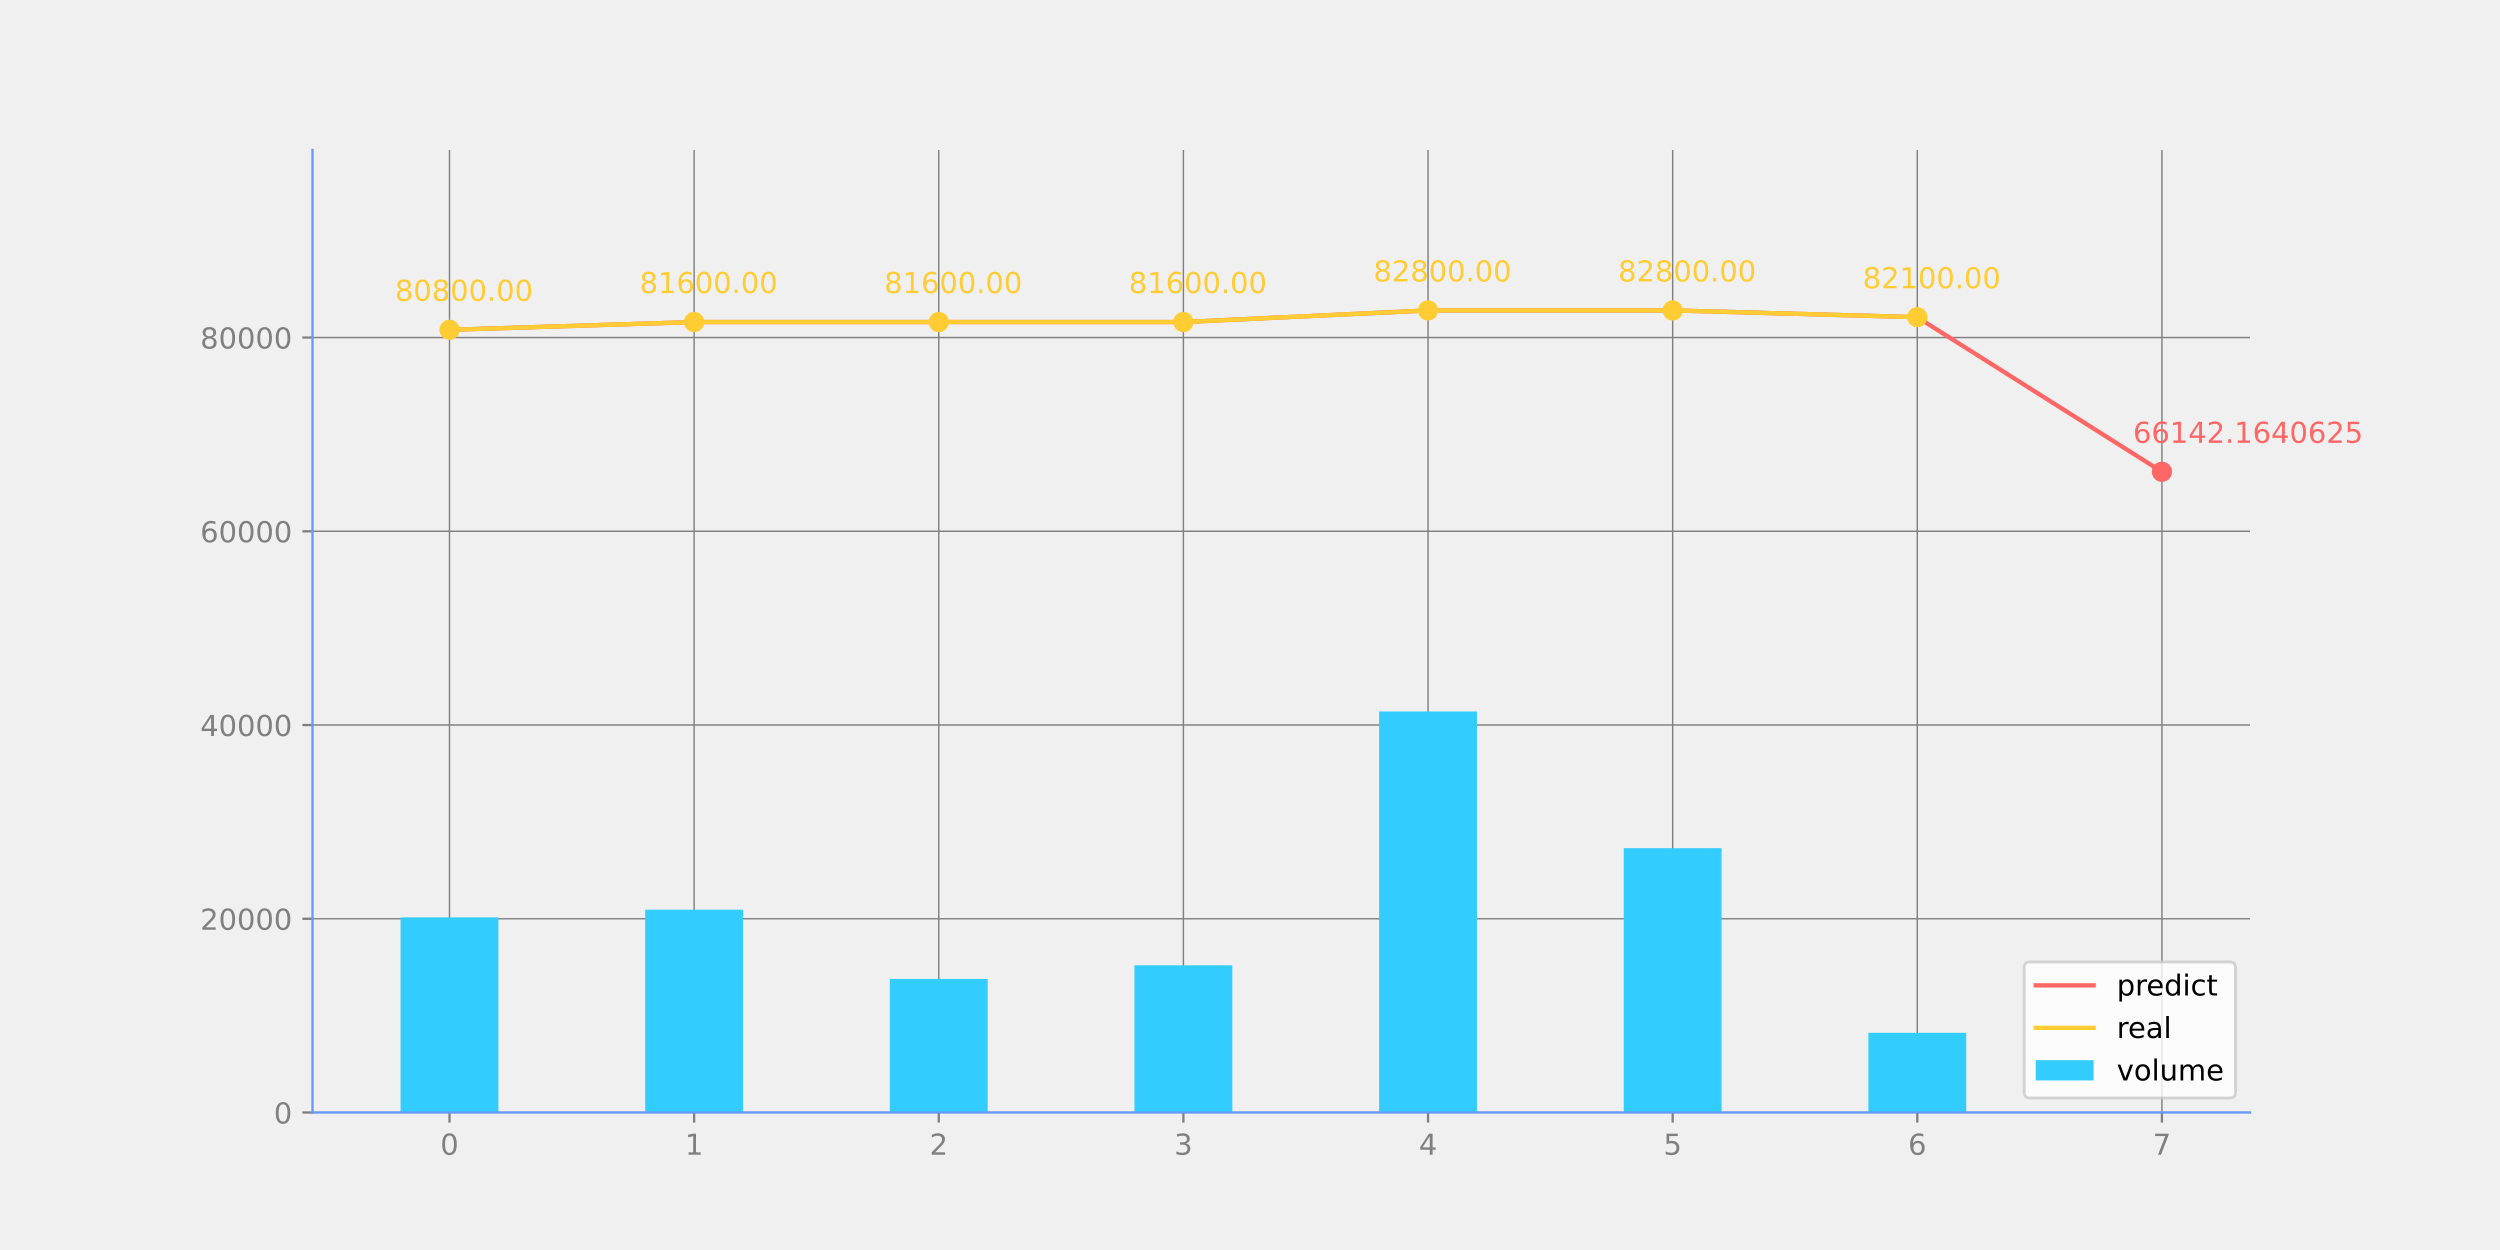
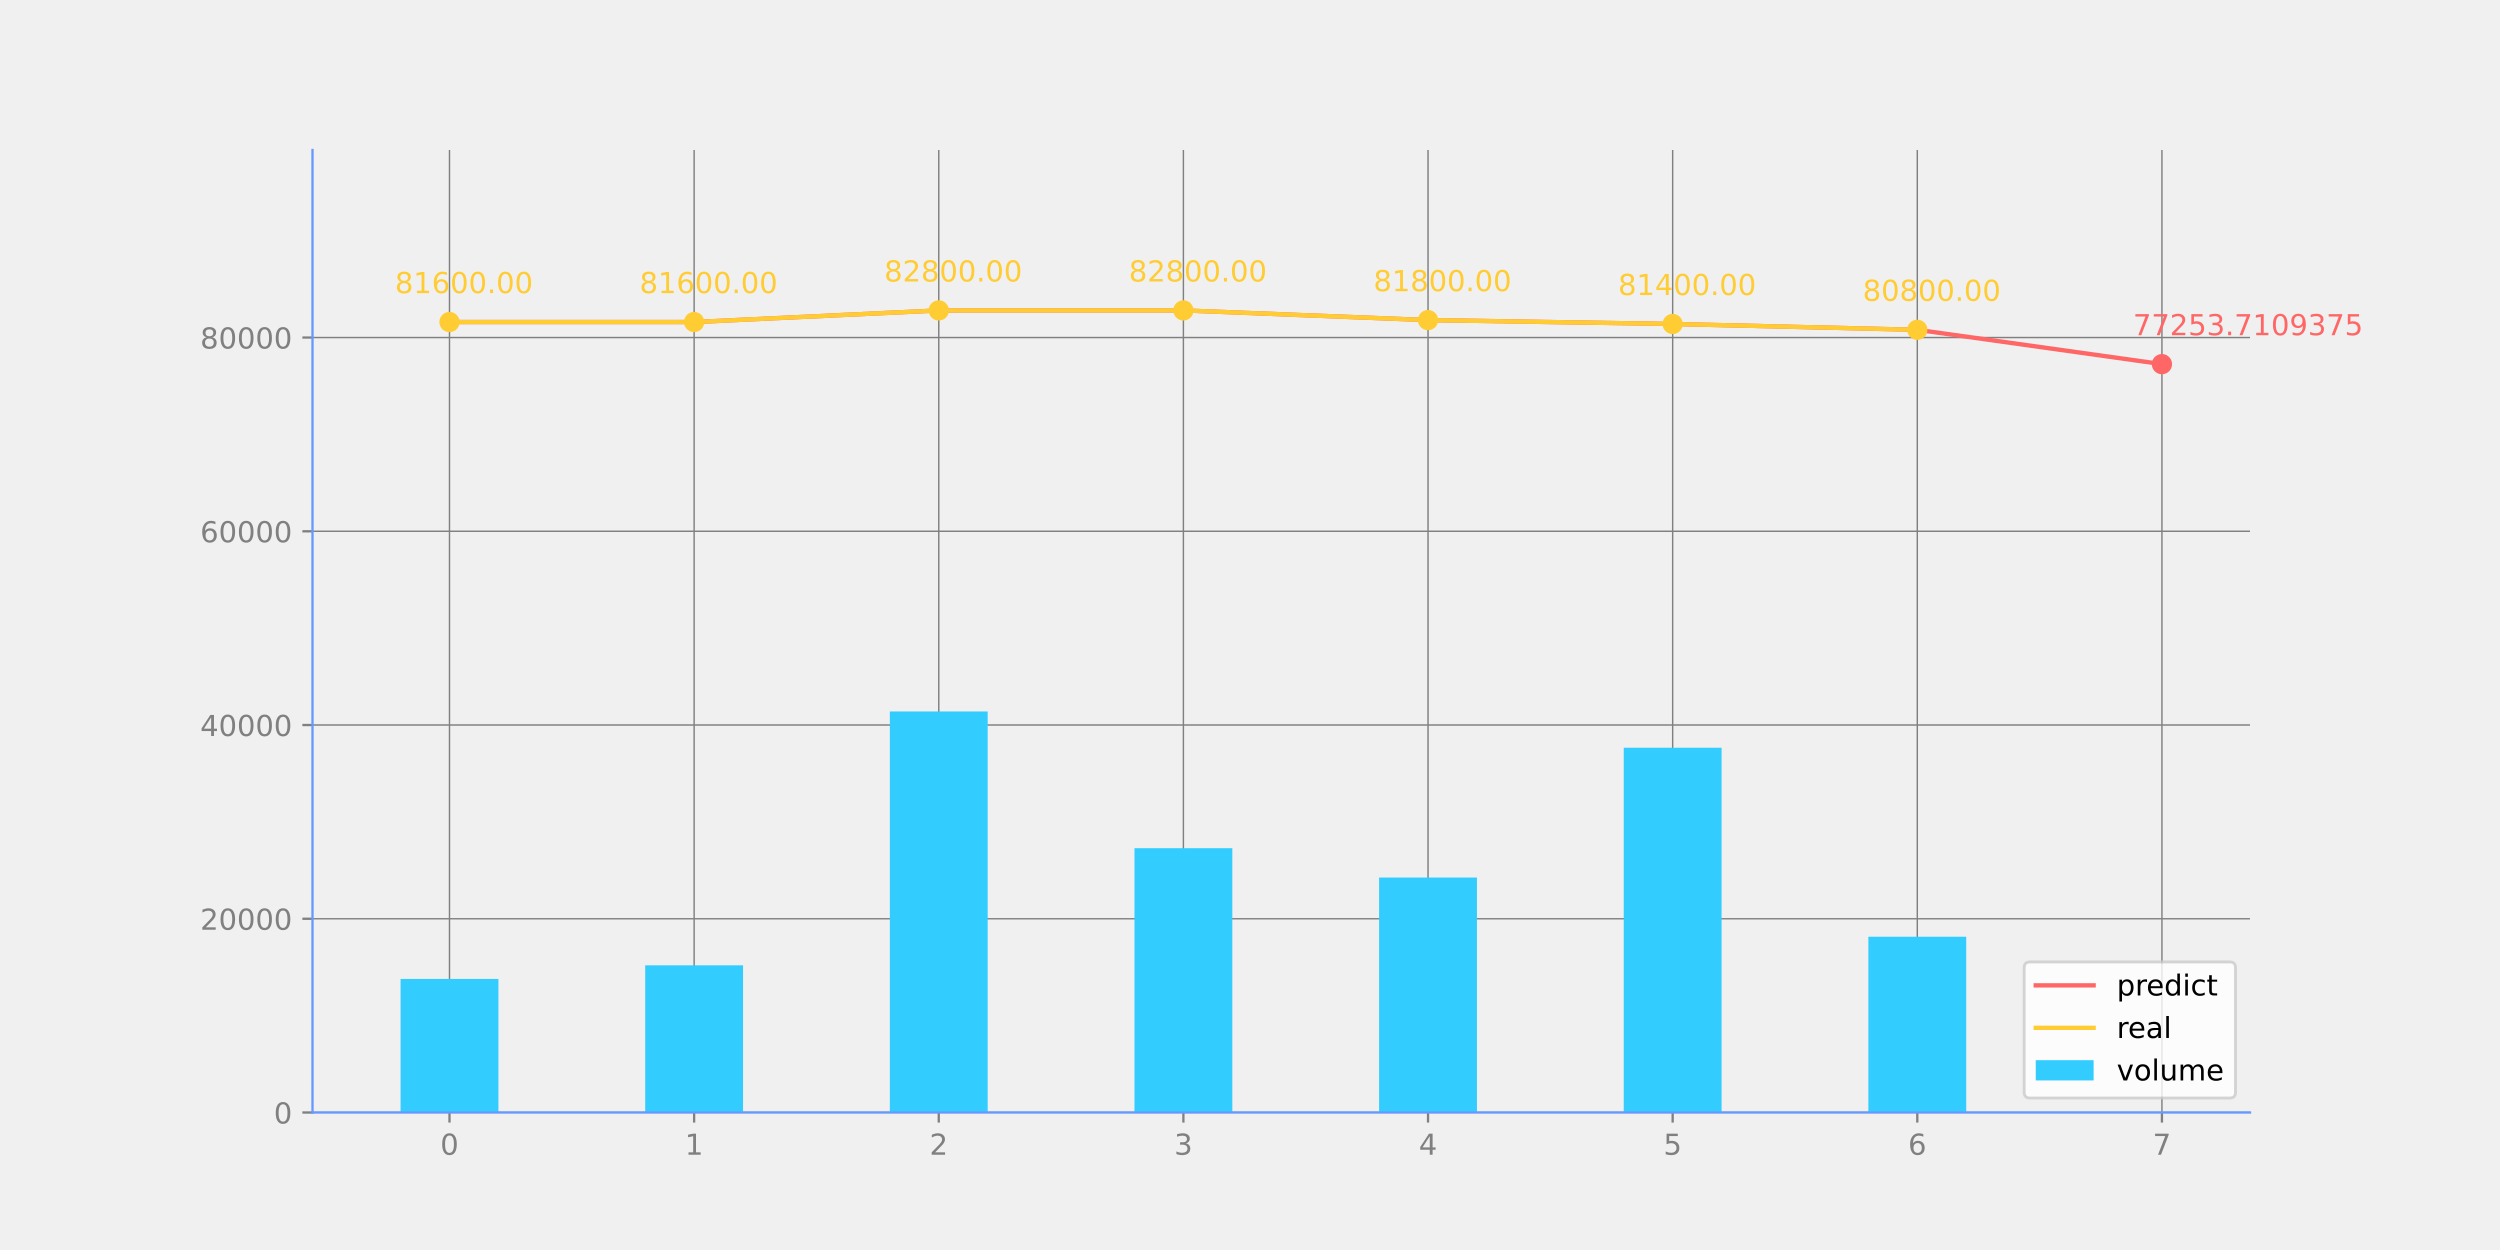
<svg xmlns="http://www.w3.org/2000/svg" xmlns:xlink="http://www.w3.org/1999/xlink" width="864pt" height="432pt" viewBox="0 0 864 432" version="1.1">
  <defs>
    <style type="text/css">*{stroke-linejoin: round; stroke-linecap: butt}</style>
  </defs>
  <g id="figure_1">
    <g id="patch_1">
      <path d="M 0 432  L 864 432  L 864 0  L 0 0  L 0 432  z " style="fill: none" />
    </g>
    <g id="axes_1">
      <g id="patch_2">
        <path d="M 108 384.48  L 777.6 384.48  L 777.6 51.84  L 108 51.84  L 108 384.48  z " style="fill: none" />
      </g>
      <g id="matplotlib.axis_1">
        <g id="xtick_1">
          <g id="line2d_1">
-             <path d="M 155.345 384.48  L 155.345 51.84  " clip-path="url(#p465e584d15)" style="fill: none; stroke: #808080; stroke-width: 0.5; stroke-linecap: square" />
+             <path d="M 155.345 384.48  L 155.345 51.84  " clip-path="url(#p1aaa2b58ff)" style="fill: none; stroke: #808080; stroke-width: 0.5; stroke-linecap: square" />
          </g>
          <g id="line2d_2">
            <defs>
-               <path id="m265121c2bc" d="M 0 0  L 0 3.5  " style="stroke: #808080; stroke-width: 0.8" />
+               <path id="mf6c111f156" d="M 0 0  L 0 3.5  " style="stroke: #808080; stroke-width: 0.8" />
            </defs>
            <g>
-               <use xlink:href="#m265121c2bc" x="155.345" y="384.48" style="fill: #808080; stroke: #808080; stroke-width: 0.8" />
+               <use xlink:href="#mf6c111f156" x="155.345" y="384.48" style="fill: #808080; stroke: #808080; stroke-width: 0.8" />
            </g>
          </g>
          <g id="text_1">
            <g style="fill: #808080" transform="translate(152.1642 399.0784) scale(0.1 -0.1)">
              <defs>
                <path id="DejaVuSans-30" d="M 2034 4250  Q 1547 4250 1301 3770  Q 1056 3291 1056 2328  Q 1056 1369 1301 889  Q 1547 409 2034 409  Q 2525 409 2770 889  Q 3016 1369 3016 2328  Q 3016 3291 2770 3770  Q 2525 4250 2034 4250  z M 2034 4750  Q 2819 4750 3233 4129  Q 3647 3509 3647 2328  Q 3647 1150 3233 529  Q 2819 -91 2034 -91  Q 1250 -91 836 529  Q 422 1150 422 2328  Q 422 3509 836 4129  Q 1250 4750 2034 4750  z " transform="scale(0.015625)" />
              </defs>
              <use xlink:href="#DejaVuSans-30" />
            </g>
          </g>
        </g>
        <g id="xtick_2">
          <g id="line2d_3">
-             <path d="M 239.891 384.48  L 239.891 51.84  " clip-path="url(#p465e584d15)" style="fill: none; stroke: #808080; stroke-width: 0.5; stroke-linecap: square" />
+             <path d="M 239.891 384.48  L 239.891 51.84  " clip-path="url(#p1aaa2b58ff)" style="fill: none; stroke: #808080; stroke-width: 0.5; stroke-linecap: square" />
          </g>
          <g id="line2d_4">
            <g>
-               <use xlink:href="#m265121c2bc" x="239.891" y="384.48" style="fill: #808080; stroke: #808080; stroke-width: 0.8" />
+               <use xlink:href="#mf6c111f156" x="239.891" y="384.48" style="fill: #808080; stroke: #808080; stroke-width: 0.8" />
            </g>
          </g>
          <g id="text_2">
            <g style="fill: #808080" transform="translate(236.7097 399.0784) scale(0.1 -0.1)">
              <defs>
                <path id="DejaVuSans-31" d="M 794 531  L 1825 531  L 1825 4091  L 703 3866  L 703 4441  L 1819 4666  L 2450 4666  L 2450 531  L 3481 531  L 3481 0  L 794 0  L 794 531  z " transform="scale(0.015625)" />
              </defs>
              <use xlink:href="#DejaVuSans-31" />
            </g>
          </g>
        </g>
        <g id="xtick_3">
          <g id="line2d_5">
-             <path d="M 324.436 384.48  L 324.436 51.84  " clip-path="url(#p465e584d15)" style="fill: none; stroke: #808080; stroke-width: 0.5; stroke-linecap: square" />
+             <path d="M 324.436 384.48  L 324.436 51.84  " clip-path="url(#p1aaa2b58ff)" style="fill: none; stroke: #808080; stroke-width: 0.5; stroke-linecap: square" />
          </g>
          <g id="line2d_6">
            <g>
-               <use xlink:href="#m265121c2bc" x="324.436" y="384.48" style="fill: #808080; stroke: #808080; stroke-width: 0.8" />
+               <use xlink:href="#mf6c111f156" x="324.436" y="384.48" style="fill: #808080; stroke: #808080; stroke-width: 0.8" />
            </g>
          </g>
          <g id="text_3">
            <g style="fill: #808080" transform="translate(321.2551 399.0784) scale(0.1 -0.1)">
              <defs>
                <path id="DejaVuSans-32" d="M 1228 531  L 3431 531  L 3431 0  L 469 0  L 469 531  Q 828 903 1448 1529  Q 2069 2156 2228 2338  Q 2531 2678 2651 2914  Q 2772 3150 2772 3378  Q 2772 3750 2511 3984  Q 2250 4219 1831 4219  Q 1534 4219 1204 4116  Q 875 4013 500 3803  L 500 4441  Q 881 4594 1212 4672  Q 1544 4750 1819 4750  Q 2544 4750 2975 4387  Q 3406 4025 3406 3419  Q 3406 3131 3298 2873  Q 3191 2616 2906 2266  Q 2828 2175 2409 1742  Q 1991 1309 1228 531  z " transform="scale(0.015625)" />
              </defs>
              <use xlink:href="#DejaVuSans-32" />
            </g>
          </g>
        </g>
        <g id="xtick_4">
          <g id="line2d_7">
-             <path d="M 408.982 384.48  L 408.982 51.84  " clip-path="url(#p465e584d15)" style="fill: none; stroke: #808080; stroke-width: 0.5; stroke-linecap: square" />
+             <path d="M 408.982 384.48  L 408.982 51.84  " clip-path="url(#p1aaa2b58ff)" style="fill: none; stroke: #808080; stroke-width: 0.5; stroke-linecap: square" />
          </g>
          <g id="line2d_8">
            <g>
-               <use xlink:href="#m265121c2bc" x="408.982" y="384.48" style="fill: #808080; stroke: #808080; stroke-width: 0.8" />
+               <use xlink:href="#mf6c111f156" x="408.982" y="384.48" style="fill: #808080; stroke: #808080; stroke-width: 0.8" />
            </g>
          </g>
          <g id="text_4">
            <g style="fill: #808080" transform="translate(405.8006 399.0784) scale(0.1 -0.1)">
              <defs>
                <path id="DejaVuSans-33" d="M 2597 2516  Q 3050 2419 3304 2112  Q 3559 1806 3559 1356  Q 3559 666 3084 287  Q 2609 -91 1734 -91  Q 1441 -91 1130 -33  Q 819 25 488 141  L 488 750  Q 750 597 1062 519  Q 1375 441 1716 441  Q 2309 441 2620 675  Q 2931 909 2931 1356  Q 2931 1769 2642 2001  Q 2353 2234 1838 2234  L 1294 2234  L 1294 2753  L 1863 2753  Q 2328 2753 2575 2939  Q 2822 3125 2822 3475  Q 2822 3834 2567 4026  Q 2313 4219 1838 4219  Q 1578 4219 1281 4162  Q 984 4106 628 3988  L 628 4550  Q 988 4650 1302 4700  Q 1616 4750 1894 4750  Q 2613 4750 3031 4423  Q 3450 4097 3450 3541  Q 3450 3153 3228 2886  Q 3006 2619 2597 2516  z " transform="scale(0.015625)" />
              </defs>
              <use xlink:href="#DejaVuSans-33" />
            </g>
          </g>
        </g>
        <g id="xtick_5">
          <g id="line2d_9">
-             <path d="M 493.527 384.48  L 493.527 51.84  " clip-path="url(#p465e584d15)" style="fill: none; stroke: #808080; stroke-width: 0.5; stroke-linecap: square" />
+             <path d="M 493.527 384.48  L 493.527 51.84  " clip-path="url(#p1aaa2b58ff)" style="fill: none; stroke: #808080; stroke-width: 0.5; stroke-linecap: square" />
          </g>
          <g id="line2d_10">
            <g>
-               <use xlink:href="#m265121c2bc" x="493.527" y="384.48" style="fill: #808080; stroke: #808080; stroke-width: 0.8" />
+               <use xlink:href="#mf6c111f156" x="493.527" y="384.48" style="fill: #808080; stroke: #808080; stroke-width: 0.8" />
            </g>
          </g>
          <g id="text_5">
            <g style="fill: #808080" transform="translate(490.346 399.0784) scale(0.1 -0.1)">
              <defs>
                <path id="DejaVuSans-34" d="M 2419 4116  L 825 1625  L 2419 1625  L 2419 4116  z M 2253 4666  L 3047 4666  L 3047 1625  L 3713 1625  L 3713 1100  L 3047 1100  L 3047 0  L 2419 0  L 2419 1100  L 313 1100  L 313 1709  L 2253 4666  z " transform="scale(0.015625)" />
              </defs>
              <use xlink:href="#DejaVuSans-34" />
            </g>
          </g>
        </g>
        <g id="xtick_6">
          <g id="line2d_11">
-             <path d="M 578.073 384.48  L 578.073 51.84  " clip-path="url(#p465e584d15)" style="fill: none; stroke: #808080; stroke-width: 0.5; stroke-linecap: square" />
+             <path d="M 578.073 384.48  L 578.073 51.84  " clip-path="url(#p1aaa2b58ff)" style="fill: none; stroke: #808080; stroke-width: 0.5; stroke-linecap: square" />
          </g>
          <g id="line2d_12">
            <g>
-               <use xlink:href="#m265121c2bc" x="578.073" y="384.48" style="fill: #808080; stroke: #808080; stroke-width: 0.8" />
+               <use xlink:href="#mf6c111f156" x="578.073" y="384.48" style="fill: #808080; stroke: #808080; stroke-width: 0.8" />
            </g>
          </g>
          <g id="text_6">
            <g style="fill: #808080" transform="translate(574.8915 399.0784) scale(0.1 -0.1)">
              <defs>
                <path id="DejaVuSans-35" d="M 691 4666  L 3169 4666  L 3169 4134  L 1269 4134  L 1269 2991  Q 1406 3038 1543 3061  Q 1681 3084 1819 3084  Q 2600 3084 3056 2656  Q 3513 2228 3513 1497  Q 3513 744 3044 326  Q 2575 -91 1722 -91  Q 1428 -91 1123 -41  Q 819 9 494 109  L 494 744  Q 775 591 1075 516  Q 1375 441 1709 441  Q 2250 441 2565 725  Q 2881 1009 2881 1497  Q 2881 1984 2565 2268  Q 2250 2553 1709 2553  Q 1456 2553 1204 2497  Q 953 2441 691 2322  L 691 4666  z " transform="scale(0.015625)" />
              </defs>
              <use xlink:href="#DejaVuSans-35" />
            </g>
          </g>
        </g>
        <g id="xtick_7">
          <g id="line2d_13">
-             <path d="M 662.618 384.48  L 662.618 51.84  " clip-path="url(#p465e584d15)" style="fill: none; stroke: #808080; stroke-width: 0.5; stroke-linecap: square" />
+             <path d="M 662.618 384.48  L 662.618 51.84  " clip-path="url(#p1aaa2b58ff)" style="fill: none; stroke: #808080; stroke-width: 0.5; stroke-linecap: square" />
          </g>
          <g id="line2d_14">
            <g>
-               <use xlink:href="#m265121c2bc" x="662.618" y="384.48" style="fill: #808080; stroke: #808080; stroke-width: 0.8" />
+               <use xlink:href="#mf6c111f156" x="662.618" y="384.48" style="fill: #808080; stroke: #808080; stroke-width: 0.8" />
            </g>
          </g>
          <g id="text_7">
            <g style="fill: #808080" transform="translate(659.4369 399.0784) scale(0.1 -0.1)">
              <defs>
                <path id="DejaVuSans-36" d="M 2113 2584  Q 1688 2584 1439 2293  Q 1191 2003 1191 1497  Q 1191 994 1439 701  Q 1688 409 2113 409  Q 2538 409 2786 701  Q 3034 994 3034 1497  Q 3034 2003 2786 2293  Q 2538 2584 2113 2584  z M 3366 4563  L 3366 3988  Q 3128 4100 2886 4159  Q 2644 4219 2406 4219  Q 1781 4219 1451 3797  Q 1122 3375 1075 2522  Q 1259 2794 1537 2939  Q 1816 3084 2150 3084  Q 2853 3084 3261 2657  Q 3669 2231 3669 1497  Q 3669 778 3244 343  Q 2819 -91 2113 -91  Q 1303 -91 875 529  Q 447 1150 447 2328  Q 447 3434 972 4092  Q 1497 4750 2381 4750  Q 2619 4750 2861 4703  Q 3103 4656 3366 4563  z " transform="scale(0.015625)" />
              </defs>
              <use xlink:href="#DejaVuSans-36" />
            </g>
          </g>
        </g>
        <g id="xtick_8">
          <g id="line2d_15">
-             <path d="M 747.164 384.48  L 747.164 51.84  " clip-path="url(#p465e584d15)" style="fill: none; stroke: #808080; stroke-width: 0.5; stroke-linecap: square" />
+             <path d="M 747.164 384.48  L 747.164 51.84  " clip-path="url(#p1aaa2b58ff)" style="fill: none; stroke: #808080; stroke-width: 0.5; stroke-linecap: square" />
          </g>
          <g id="line2d_16">
            <g>
-               <use xlink:href="#m265121c2bc" x="747.164" y="384.48" style="fill: #808080; stroke: #808080; stroke-width: 0.8" />
+               <use xlink:href="#mf6c111f156" x="747.164" y="384.48" style="fill: #808080; stroke: #808080; stroke-width: 0.8" />
            </g>
          </g>
          <g id="text_8">
            <g style="fill: #808080" transform="translate(743.9824 399.0784) scale(0.1 -0.1)">
              <defs>
                <path id="DejaVuSans-37" d="M 525 4666  L 3525 4666  L 3525 4397  L 1831 0  L 1172 0  L 2766 4134  L 525 4134  L 525 4666  z " transform="scale(0.015625)" />
              </defs>
              <use xlink:href="#DejaVuSans-37" />
            </g>
          </g>
        </g>
      </g>
      <g id="matplotlib.axis_2">
        <g id="ytick_1">
          <g id="line2d_17">
-             <path d="M 108 384.48  L 777.6 384.48  " clip-path="url(#p465e584d15)" style="fill: none; stroke: #808080; stroke-width: 0.5; stroke-linecap: square" />
+             <path d="M 108 384.48  L 777.6 384.48  " clip-path="url(#p1aaa2b58ff)" style="fill: none; stroke: #808080; stroke-width: 0.5; stroke-linecap: square" />
          </g>
          <g id="line2d_18">
            <defs>
-               <path id="m1d7c120818" d="M 0 0  L -3.5 0  " style="stroke: #808080; stroke-width: 0.8" />
+               <path id="m5dc3be59cd" d="M 0 0  L -3.5 0  " style="stroke: #808080; stroke-width: 0.8" />
            </defs>
            <g>
-               <use xlink:href="#m1d7c120818" x="108" y="384.48" style="fill: #808080; stroke: #808080; stroke-width: 0.8" />
+               <use xlink:href="#m5dc3be59cd" x="108" y="384.48" style="fill: #808080; stroke: #808080; stroke-width: 0.8" />
            </g>
          </g>
          <g id="text_9">
            <g style="fill: #808080" transform="translate(94.6375 388.2792) scale(0.1 -0.1)">
              <use xlink:href="#DejaVuSans-30" />
            </g>
          </g>
        </g>
        <g id="ytick_2">
          <g id="line2d_19">
-             <path d="M 108 317.523  L 777.6 317.523  " clip-path="url(#p465e584d15)" style="fill: none; stroke: #808080; stroke-width: 0.5; stroke-linecap: square" />
+             <path d="M 108 317.523  L 777.6 317.523  " clip-path="url(#p1aaa2b58ff)" style="fill: none; stroke: #808080; stroke-width: 0.5; stroke-linecap: square" />
          </g>
          <g id="line2d_20">
            <g>
-               <use xlink:href="#m1d7c120818" x="108" y="317.523" style="fill: #808080; stroke: #808080; stroke-width: 0.8" />
+               <use xlink:href="#m5dc3be59cd" x="108" y="317.523" style="fill: #808080; stroke: #808080; stroke-width: 0.8" />
            </g>
          </g>
          <g id="text_10">
            <g style="fill: #808080" transform="translate(69.1875 321.3227) scale(0.1 -0.1)">
              <use xlink:href="#DejaVuSans-32" />
              <use xlink:href="#DejaVuSans-30" x="63.623" />
              <use xlink:href="#DejaVuSans-30" x="127.246" />
              <use xlink:href="#DejaVuSans-30" x="190.869" />
              <use xlink:href="#DejaVuSans-30" x="254.492" />
            </g>
          </g>
        </g>
        <g id="ytick_3">
          <g id="line2d_21">
-             <path d="M 108 250.567  L 777.6 250.567  " clip-path="url(#p465e584d15)" style="fill: none; stroke: #808080; stroke-width: 0.5; stroke-linecap: square" />
+             <path d="M 108 250.567  L 777.6 250.567  " clip-path="url(#p1aaa2b58ff)" style="fill: none; stroke: #808080; stroke-width: 0.5; stroke-linecap: square" />
          </g>
          <g id="line2d_22">
            <g>
-               <use xlink:href="#m1d7c120818" x="108" y="250.567" style="fill: #808080; stroke: #808080; stroke-width: 0.8" />
+               <use xlink:href="#m5dc3be59cd" x="108" y="250.567" style="fill: #808080; stroke: #808080; stroke-width: 0.8" />
            </g>
          </g>
          <g id="text_11">
            <g style="fill: #808080" transform="translate(69.1875 254.3662) scale(0.1 -0.1)">
              <use xlink:href="#DejaVuSans-34" />
              <use xlink:href="#DejaVuSans-30" x="63.623" />
              <use xlink:href="#DejaVuSans-30" x="127.246" />
              <use xlink:href="#DejaVuSans-30" x="190.869" />
              <use xlink:href="#DejaVuSans-30" x="254.492" />
            </g>
          </g>
        </g>
        <g id="ytick_4">
          <g id="line2d_23">
-             <path d="M 108 183.61  L 777.6 183.61  " clip-path="url(#p465e584d15)" style="fill: none; stroke: #808080; stroke-width: 0.5; stroke-linecap: square" />
+             <path d="M 108 183.61  L 777.6 183.61  " clip-path="url(#p1aaa2b58ff)" style="fill: none; stroke: #808080; stroke-width: 0.5; stroke-linecap: square" />
          </g>
          <g id="line2d_24">
            <g>
-               <use xlink:href="#m1d7c120818" x="108" y="183.61" style="fill: #808080; stroke: #808080; stroke-width: 0.8" />
+               <use xlink:href="#m5dc3be59cd" x="108" y="183.61" style="fill: #808080; stroke: #808080; stroke-width: 0.8" />
            </g>
          </g>
          <g id="text_12">
            <g style="fill: #808080" transform="translate(69.1875 187.4097) scale(0.1 -0.1)">
              <use xlink:href="#DejaVuSans-36" />
              <use xlink:href="#DejaVuSans-30" x="63.623" />
              <use xlink:href="#DejaVuSans-30" x="127.246" />
              <use xlink:href="#DejaVuSans-30" x="190.869" />
              <use xlink:href="#DejaVuSans-30" x="254.492" />
            </g>
          </g>
        </g>
        <g id="ytick_5">
          <g id="line2d_25">
-             <path d="M 108 116.654  L 777.6 116.654  " clip-path="url(#p465e584d15)" style="fill: none; stroke: #808080; stroke-width: 0.5; stroke-linecap: square" />
+             <path d="M 108 116.654  L 777.6 116.654  " clip-path="url(#p1aaa2b58ff)" style="fill: none; stroke: #808080; stroke-width: 0.5; stroke-linecap: square" />
          </g>
          <g id="line2d_26">
            <g>
-               <use xlink:href="#m1d7c120818" x="108" y="116.654" style="fill: #808080; stroke: #808080; stroke-width: 0.8" />
+               <use xlink:href="#m5dc3be59cd" x="108" y="116.654" style="fill: #808080; stroke: #808080; stroke-width: 0.8" />
            </g>
          </g>
          <g id="text_13">
            <g style="fill: #808080" transform="translate(69.1875 120.4531) scale(0.1 -0.1)">
              <defs>
                <path id="DejaVuSans-38" d="M 2034 2216  Q 1584 2216 1326 1975  Q 1069 1734 1069 1313  Q 1069 891 1326 650  Q 1584 409 2034 409  Q 2484 409 2743 651  Q 3003 894 3003 1313  Q 3003 1734 2745 1975  Q 2488 2216 2034 2216  z M 1403 2484  Q 997 2584 770 2862  Q 544 3141 544 3541  Q 544 4100 942 4425  Q 1341 4750 2034 4750  Q 2731 4750 3128 4425  Q 3525 4100 3525 3541  Q 3525 3141 3298 2862  Q 3072 2584 2669 2484  Q 3125 2378 3379 2068  Q 3634 1759 3634 1313  Q 3634 634 3220 271  Q 2806 -91 2034 -91  Q 1263 -91 848 271  Q 434 634 434 1313  Q 434 1759 690 2068  Q 947 2378 1403 2484  z M 1172 3481  Q 1172 3119 1398 2916  Q 1625 2713 2034 2713  Q 2441 2713 2670 2916  Q 2900 3119 2900 3481  Q 2900 3844 2670 4047  Q 2441 4250 2034 4250  Q 1625 4250 1398 4047  Q 1172 3844 1172 3481  z " transform="scale(0.015625)" />
              </defs>
              <use xlink:href="#DejaVuSans-38" />
              <use xlink:href="#DejaVuSans-30" x="63.623" />
              <use xlink:href="#DejaVuSans-30" x="127.246" />
              <use xlink:href="#DejaVuSans-30" x="190.869" />
              <use xlink:href="#DejaVuSans-30" x="254.492" />
            </g>
          </g>
        </g>
      </g>
      <g id="line2d_27">
-         <path d="M 155.345 113.976  L 239.891 111.297  L 324.436 111.297  L 408.982 111.297  L 493.527 107.28  L 578.073 107.28  L 662.618 109.623  L 747.164 163.048  " clip-path="url(#p465e584d15)" style="fill: none; stroke: #ff6666; stroke-width: 1.5; stroke-linecap: square" />
+         <path d="M 155.345 111.297  L 239.891 111.297  L 324.436 107.28  L 408.982 107.28  L 493.527 110.628  L 578.073 111.967  L 662.618 113.976  L 747.164 125.848  " clip-path="url(#p1aaa2b58ff)" style="fill: none; stroke: #ff6666; stroke-width: 1.5; stroke-linecap: square" />
      </g>
      <g id="line2d_28">
-         <path d="M 155.345 113.976  L 239.891 111.297  L 324.436 111.297  L 408.982 111.297  L 493.527 107.28  L 578.073 107.28  L 662.618 109.623  " clip-path="url(#p465e584d15)" style="fill: none; stroke: #ffcc33; stroke-width: 1.5; stroke-linecap: square" />
+         <path d="M 155.345 111.297  L 239.891 111.297  L 324.436 107.28  L 408.982 107.28  L 493.527 110.628  L 578.073 111.967  L 662.618 113.976  " clip-path="url(#p1aaa2b58ff)" style="fill: none; stroke: #ffcc33; stroke-width: 1.5; stroke-linecap: square" />
      </g>
      <g id="patch_3">
-         <path d="M 138.436 384.48  L 172.255 384.48  L 172.255 317.061  L 138.436 317.061  z " clip-path="url(#p465e584d15)" style="fill: #33ccff" />
+         <path d="M 138.436 384.48  L 172.255 384.48  L 172.255 338.317  L 138.436 338.317  z " clip-path="url(#p1aaa2b58ff)" style="fill: #33ccff" />
      </g>
      <g id="patch_4">
-         <path d="M 222.982 384.48  L 256.8 384.48  L 256.8 314.37  L 222.982 314.37  z " clip-path="url(#p465e584d15)" style="fill: #33ccff" />
+         <path d="M 222.982 384.48  L 256.8 384.48  L 256.8 333.614  L 222.982 333.614  z " clip-path="url(#p1aaa2b58ff)" style="fill: #33ccff" />
      </g>
      <g id="patch_5">
-         <path d="M 307.527 384.48  L 341.345 384.48  L 341.345 338.317  L 307.527 338.317  z " clip-path="url(#p465e584d15)" style="fill: #33ccff" />
+         <path d="M 307.527 384.48  L 341.345 384.48  L 341.345 245.88  L 307.527 245.88  z " clip-path="url(#p1aaa2b58ff)" style="fill: #33ccff" />
      </g>
      <g id="patch_6">
-         <path d="M 392.073 384.48  L 425.891 384.48  L 425.891 333.614  L 392.073 333.614  z " clip-path="url(#p465e584d15)" style="fill: #33ccff" />
+         <path d="M 392.073 384.48  L 425.891 384.48  L 425.891 293.146  L 392.073 293.146  z " clip-path="url(#p1aaa2b58ff)" style="fill: #33ccff" />
      </g>
      <g id="patch_7">
-         <path d="M 476.618 384.48  L 510.436 384.48  L 510.436 245.88  L 476.618 245.88  z " clip-path="url(#p465e584d15)" style="fill: #33ccff" />
+         <path d="M 476.618 384.48  L 510.436 384.48  L 510.436 303.267  L 476.618 303.267  z " clip-path="url(#p1aaa2b58ff)" style="fill: #33ccff" />
      </g>
      <g id="patch_8">
-         <path d="M 561.164 384.48  L 594.982 384.48  L 594.982 293.146  L 561.164 293.146  z " clip-path="url(#p465e584d15)" style="fill: #33ccff" />
+         <path d="M 561.164 384.48  L 594.982 384.48  L 594.982 258.416  L 561.164 258.416  z " clip-path="url(#p1aaa2b58ff)" style="fill: #33ccff" />
      </g>
      <g id="patch_9">
-         <path d="M 645.709 384.48  L 679.527 384.48  L 679.527 356.934  L 645.709 356.934  z " clip-path="url(#p465e584d15)" style="fill: #33ccff" />
+         <path d="M 645.709 384.48  L 679.527 384.48  L 679.527 323.726  L 645.709 323.726  z " clip-path="url(#p1aaa2b58ff)" style="fill: #33ccff" />
      </g>
      <g id="PathCollection_1">
        <defs>
-           <path id="md7b7252786" d="M 0 3  C 0.796 3 1.559 2.684 2.121 2.121  C 2.684 1.559 3 0.796 3 0  C 3 -0.796 2.684 -1.559 2.121 -2.121  C 1.559 -2.684 0.796 -3 0 -3  C -0.796 -3 -1.559 -2.684 -2.121 -2.121  C -2.684 -1.559 -3 -0.796 -3 0  C -3 0.796 -2.684 1.559 -2.121 2.121  C -1.559 2.684 -0.796 3 0 3  z " style="stroke: #ffcc33" />
+           <path id="mbf20673d5d" d="M 0 3  C 0.796 3 1.559 2.684 2.121 2.121  C 2.684 1.559 3 0.796 3 0  C 3 -0.796 2.684 -1.559 2.121 -2.121  C 1.559 -2.684 0.796 -3 0 -3  C -0.796 -3 -1.559 -2.684 -2.121 -2.121  C -2.684 -1.559 -3 -0.796 -3 0  C -3 0.796 -2.684 1.559 -2.121 2.121  C -1.559 2.684 -0.796 3 0 3  z " style="stroke: #ffcc33" />
        </defs>
-         <g clip-path="url(#p465e584d15)">
-           <use xlink:href="#md7b7252786" x="155.345" y="113.976" style="fill: #ffcc33; stroke: #ffcc33" />
-           <use xlink:href="#md7b7252786" x="239.891" y="111.297" style="fill: #ffcc33; stroke: #ffcc33" />
-           <use xlink:href="#md7b7252786" x="324.436" y="111.297" style="fill: #ffcc33; stroke: #ffcc33" />
-           <use xlink:href="#md7b7252786" x="408.982" y="111.297" style="fill: #ffcc33; stroke: #ffcc33" />
-           <use xlink:href="#md7b7252786" x="493.527" y="107.28" style="fill: #ffcc33; stroke: #ffcc33" />
-           <use xlink:href="#md7b7252786" x="578.073" y="107.28" style="fill: #ffcc33; stroke: #ffcc33" />
-           <use xlink:href="#md7b7252786" x="662.618" y="109.623" style="fill: #ffcc33; stroke: #ffcc33" />
+         <g clip-path="url(#p1aaa2b58ff)">
+           <use xlink:href="#mbf20673d5d" x="155.345" y="111.297" style="fill: #ffcc33; stroke: #ffcc33" />
+           <use xlink:href="#mbf20673d5d" x="239.891" y="111.297" style="fill: #ffcc33; stroke: #ffcc33" />
+           <use xlink:href="#mbf20673d5d" x="324.436" y="107.28" style="fill: #ffcc33; stroke: #ffcc33" />
+           <use xlink:href="#mbf20673d5d" x="408.982" y="107.28" style="fill: #ffcc33; stroke: #ffcc33" />
+           <use xlink:href="#mbf20673d5d" x="493.527" y="110.628" style="fill: #ffcc33; stroke: #ffcc33" />
+           <use xlink:href="#mbf20673d5d" x="578.073" y="111.967" style="fill: #ffcc33; stroke: #ffcc33" />
+           <use xlink:href="#mbf20673d5d" x="662.618" y="113.976" style="fill: #ffcc33; stroke: #ffcc33" />
        </g>
      </g>
      <g id="text_14">
-         <g style="fill: #ffcc33" transform="translate(136.4876 103.9757) scale(0.1 -0.1)">
+         <g style="fill: #ffcc33" transform="translate(136.4876 101.2974) scale(0.1 -0.1)">
          <defs>
            <path id="DejaVuSans-2e" d="M 684 794  L 1344 794  L 1344 0  L 684 0  L 684 794  z " transform="scale(0.015625)" />
          </defs>
          <use xlink:href="#DejaVuSans-38" />
+           <use xlink:href="#DejaVuSans-31" x="63.623" />
+           <use xlink:href="#DejaVuSans-36" x="127.246" />
+           <use xlink:href="#DejaVuSans-30" x="190.869" />
+           <use xlink:href="#DejaVuSans-30" x="254.492" />
+           <use xlink:href="#DejaVuSans-2e" x="318.115" />
+           <use xlink:href="#DejaVuSans-30" x="349.902" />
+           <use xlink:href="#DejaVuSans-30" x="413.525" />
+         </g>
+       </g>
+       <g id="text_15">
+         <g style="fill: #ffcc33" transform="translate(221.0331 101.2974) scale(0.1 -0.1)">
+           <use xlink:href="#DejaVuSans-38" />
+           <use xlink:href="#DejaVuSans-31" x="63.623" />
+           <use xlink:href="#DejaVuSans-36" x="127.246" />
+           <use xlink:href="#DejaVuSans-30" x="190.869" />
+           <use xlink:href="#DejaVuSans-30" x="254.492" />
+           <use xlink:href="#DejaVuSans-2e" x="318.115" />
+           <use xlink:href="#DejaVuSans-30" x="349.902" />
+           <use xlink:href="#DejaVuSans-30" x="413.525" />
+         </g>
+       </g>
+       <g id="text_16">
+         <g style="fill: #ffcc33" transform="translate(305.5786 97.28) scale(0.1 -0.1)">
+           <use xlink:href="#DejaVuSans-38" />
+           <use xlink:href="#DejaVuSans-32" x="63.623" />
+           <use xlink:href="#DejaVuSans-38" x="127.246" />
+           <use xlink:href="#DejaVuSans-30" x="190.869" />
+           <use xlink:href="#DejaVuSans-30" x="254.492" />
+           <use xlink:href="#DejaVuSans-2e" x="318.115" />
+           <use xlink:href="#DejaVuSans-30" x="349.902" />
+           <use xlink:href="#DejaVuSans-30" x="413.525" />
+         </g>
+       </g>
+       <g id="text_17">
+         <g style="fill: #ffcc33" transform="translate(390.124 97.28) scale(0.1 -0.1)">
+           <use xlink:href="#DejaVuSans-38" />
+           <use xlink:href="#DejaVuSans-32" x="63.623" />
+           <use xlink:href="#DejaVuSans-38" x="127.246" />
+           <use xlink:href="#DejaVuSans-30" x="190.869" />
+           <use xlink:href="#DejaVuSans-30" x="254.492" />
+           <use xlink:href="#DejaVuSans-2e" x="318.115" />
+           <use xlink:href="#DejaVuSans-30" x="349.902" />
+           <use xlink:href="#DejaVuSans-30" x="413.525" />
+         </g>
+       </g>
+       <g id="text_18">
+         <g style="fill: #ffcc33" transform="translate(474.6695 100.6278) scale(0.1 -0.1)">
+           <use xlink:href="#DejaVuSans-38" />
+           <use xlink:href="#DejaVuSans-31" x="63.623" />
+           <use xlink:href="#DejaVuSans-38" x="127.246" />
+           <use xlink:href="#DejaVuSans-30" x="190.869" />
+           <use xlink:href="#DejaVuSans-30" x="254.492" />
+           <use xlink:href="#DejaVuSans-2e" x="318.115" />
+           <use xlink:href="#DejaVuSans-30" x="349.902" />
+           <use xlink:href="#DejaVuSans-30" x="413.525" />
+         </g>
+       </g>
+       <g id="text_19">
+         <g style="fill: #ffcc33" transform="translate(559.2149 101.967) scale(0.1 -0.1)">
+           <use xlink:href="#DejaVuSans-38" />
+           <use xlink:href="#DejaVuSans-31" x="63.623" />
+           <use xlink:href="#DejaVuSans-34" x="127.246" />
+           <use xlink:href="#DejaVuSans-30" x="190.869" />
+           <use xlink:href="#DejaVuSans-30" x="254.492" />
+           <use xlink:href="#DejaVuSans-2e" x="318.115" />
+           <use xlink:href="#DejaVuSans-30" x="349.902" />
+           <use xlink:href="#DejaVuSans-30" x="413.525" />
+         </g>
+       </g>
+       <g id="text_20">
+         <g style="fill: #ffcc33" transform="translate(643.7604 103.9757) scale(0.1 -0.1)">
+           <use xlink:href="#DejaVuSans-38" />
          <use xlink:href="#DejaVuSans-30" x="63.623" />
          <use xlink:href="#DejaVuSans-38" x="127.246" />
          <use xlink:href="#DejaVuSans-30" x="190.869" />
          <use xlink:href="#DejaVuSans-30" x="254.492" />
          <use xlink:href="#DejaVuSans-2e" x="318.115" />
          <use xlink:href="#DejaVuSans-30" x="349.902" />
          <use xlink:href="#DejaVuSans-30" x="413.525" />
        </g>
      </g>
-       <g id="text_15">
-         <g style="fill: #ffcc33" transform="translate(221.0331 101.2974) scale(0.1 -0.1)">
-           <use xlink:href="#DejaVuSans-38" />
-           <use xlink:href="#DejaVuSans-31" x="63.623" />
-           <use xlink:href="#DejaVuSans-36" x="127.246" />
-           <use xlink:href="#DejaVuSans-30" x="190.869" />
-           <use xlink:href="#DejaVuSans-30" x="254.492" />
-           <use xlink:href="#DejaVuSans-2e" x="318.115" />
-           <use xlink:href="#DejaVuSans-30" x="349.902" />
-           <use xlink:href="#DejaVuSans-30" x="413.525" />
-         </g>
-       </g>
-       <g id="text_16">
-         <g style="fill: #ffcc33" transform="translate(305.5786 101.2974) scale(0.1 -0.1)">
-           <use xlink:href="#DejaVuSans-38" />
-           <use xlink:href="#DejaVuSans-31" x="63.623" />
-           <use xlink:href="#DejaVuSans-36" x="127.246" />
-           <use xlink:href="#DejaVuSans-30" x="190.869" />
-           <use xlink:href="#DejaVuSans-30" x="254.492" />
-           <use xlink:href="#DejaVuSans-2e" x="318.115" />
-           <use xlink:href="#DejaVuSans-30" x="349.902" />
-           <use xlink:href="#DejaVuSans-30" x="413.525" />
-         </g>
-       </g>
-       <g id="text_17">
-         <g style="fill: #ffcc33" transform="translate(390.124 101.2974) scale(0.1 -0.1)">
-           <use xlink:href="#DejaVuSans-38" />
-           <use xlink:href="#DejaVuSans-31" x="63.623" />
-           <use xlink:href="#DejaVuSans-36" x="127.246" />
-           <use xlink:href="#DejaVuSans-30" x="190.869" />
-           <use xlink:href="#DejaVuSans-30" x="254.492" />
-           <use xlink:href="#DejaVuSans-2e" x="318.115" />
-           <use xlink:href="#DejaVuSans-30" x="349.902" />
-           <use xlink:href="#DejaVuSans-30" x="413.525" />
-         </g>
-       </g>
-       <g id="text_18">
-         <g style="fill: #ffcc33" transform="translate(474.6695 97.28) scale(0.1 -0.1)">
-           <use xlink:href="#DejaVuSans-38" />
-           <use xlink:href="#DejaVuSans-32" x="63.623" />
-           <use xlink:href="#DejaVuSans-38" x="127.246" />
-           <use xlink:href="#DejaVuSans-30" x="190.869" />
-           <use xlink:href="#DejaVuSans-30" x="254.492" />
-           <use xlink:href="#DejaVuSans-2e" x="318.115" />
-           <use xlink:href="#DejaVuSans-30" x="349.902" />
-           <use xlink:href="#DejaVuSans-30" x="413.525" />
-         </g>
-       </g>
-       <g id="text_19">
-         <g style="fill: #ffcc33" transform="translate(559.2149 97.28) scale(0.1 -0.1)">
-           <use xlink:href="#DejaVuSans-38" />
-           <use xlink:href="#DejaVuSans-32" x="63.623" />
-           <use xlink:href="#DejaVuSans-38" x="127.246" />
-           <use xlink:href="#DejaVuSans-30" x="190.869" />
-           <use xlink:href="#DejaVuSans-30" x="254.492" />
-           <use xlink:href="#DejaVuSans-2e" x="318.115" />
-           <use xlink:href="#DejaVuSans-30" x="349.902" />
-           <use xlink:href="#DejaVuSans-30" x="413.525" />
-         </g>
-       </g>
-       <g id="text_20">
-         <g style="fill: #ffcc33" transform="translate(643.7604 99.62348) scale(0.1 -0.1)">
-           <use xlink:href="#DejaVuSans-38" />
-           <use xlink:href="#DejaVuSans-32" x="63.623" />
-           <use xlink:href="#DejaVuSans-31" x="127.246" />
-           <use xlink:href="#DejaVuSans-30" x="190.869" />
-           <use xlink:href="#DejaVuSans-30" x="254.492" />
-           <use xlink:href="#DejaVuSans-2e" x="318.115" />
-           <use xlink:href="#DejaVuSans-30" x="349.902" />
-           <use xlink:href="#DejaVuSans-30" x="413.525" />
-         </g>
-       </g>
      <g id="PathCollection_2">
        <defs>
-           <path id="m726fd5b50a" d="M 0 3  C 0.796 3 1.559 2.684 2.121 2.121  C 2.684 1.559 3 0.796 3 0  C 3 -0.796 2.684 -1.559 2.121 -2.121  C 1.559 -2.684 0.796 -3 0 -3  C -0.796 -3 -1.559 -2.684 -2.121 -2.121  C -2.684 -1.559 -3 -0.796 -3 0  C -3 0.796 -2.684 1.559 -2.121 2.121  C -1.559 2.684 -0.796 3 0 3  z " style="stroke: #ff6666" />
+           <path id="m9222435fc3" d="M 0 3  C 0.796 3 1.559 2.684 2.121 2.121  C 2.684 1.559 3 0.796 3 0  C 3 -0.796 2.684 -1.559 2.121 -2.121  C 1.559 -2.684 0.796 -3 0 -3  C -0.796 -3 -1.559 -2.684 -2.121 -2.121  C -2.684 -1.559 -3 -0.796 -3 0  C -3 0.796 -2.684 1.559 -2.121 2.121  C -1.559 2.684 -0.796 3 0 3  z " style="stroke: #ff6666" />
        </defs>
-         <g clip-path="url(#p465e584d15)">
-           <use xlink:href="#m726fd5b50a" x="747.164" y="163.048" style="fill: #ff6666; stroke: #ff6666" />
+         <g clip-path="url(#p1aaa2b58ff)">
+           <use xlink:href="#m9222435fc3" x="747.164" y="125.848" style="fill: #ff6666; stroke: #ff6666" />
        </g>
      </g>
      <g id="text_21">
-         <g style="fill: #ff6666" transform="translate(737.1636 153.0475) scale(0.1 -0.1)">
-           <use xlink:href="#DejaVuSans-36" />
-           <use xlink:href="#DejaVuSans-36" x="63.623" />
-           <use xlink:href="#DejaVuSans-31" x="127.246" />
-           <use xlink:href="#DejaVuSans-34" x="190.869" />
-           <use xlink:href="#DejaVuSans-32" x="254.492" />
-           <use xlink:href="#DejaVuSans-2e" x="318.115" />
-           <use xlink:href="#DejaVuSans-31" x="349.902" />
-           <use xlink:href="#DejaVuSans-36" x="413.525" />
-           <use xlink:href="#DejaVuSans-34" x="477.148" />
-           <use xlink:href="#DejaVuSans-30" x="540.771" />
-           <use xlink:href="#DejaVuSans-36" x="604.395" />
-           <use xlink:href="#DejaVuSans-32" x="668.018" />
+         <g style="fill: #ff6666" transform="translate(737.1636 115.848) scale(0.1 -0.1)">
+           <defs>
+             <path id="DejaVuSans-39" d="M 703 97  L 703 672  Q 941 559 1184 500  Q 1428 441 1663 441  Q 2288 441 2617 861  Q 2947 1281 2994 2138  Q 2813 1869 2534 1725  Q 2256 1581 1919 1581  Q 1219 1581 811 2004  Q 403 2428 403 3163  Q 403 3881 828 4315  Q 1253 4750 1959 4750  Q 2769 4750 3195 4129  Q 3622 3509 3622 2328  Q 3622 1225 3098 567  Q 2575 -91 1691 -91  Q 1453 -91 1209 -44  Q 966 3 703 97  z M 1959 2075  Q 2384 2075 2632 2365  Q 2881 2656 2881 3163  Q 2881 3666 2632 3958  Q 2384 4250 1959 4250  Q 1534 4250 1286 3958  Q 1038 3666 1038 3163  Q 1038 2656 1286 2365  Q 1534 2075 1959 2075  z " transform="scale(0.015625)" />
+           </defs>
+           <use xlink:href="#DejaVuSans-37" />
+           <use xlink:href="#DejaVuSans-37" x="63.623" />
+           <use xlink:href="#DejaVuSans-32" x="127.246" />
+           <use xlink:href="#DejaVuSans-35" x="190.869" />
+           <use xlink:href="#DejaVuSans-33" x="254.492" />
+           <use xlink:href="#DejaVuSans-2e" x="318.115" />
+           <use xlink:href="#DejaVuSans-37" x="349.902" />
+           <use xlink:href="#DejaVuSans-31" x="413.525" />
+           <use xlink:href="#DejaVuSans-30" x="477.148" />
+           <use xlink:href="#DejaVuSans-39" x="540.771" />
+           <use xlink:href="#DejaVuSans-33" x="604.395" />
+           <use xlink:href="#DejaVuSans-37" x="668.018" />
          <use xlink:href="#DejaVuSans-35" x="731.641" />
        </g>
      </g>
      <g id="patch_10">
        <path d="M 108 384.48  L 108 51.84  " style="fill: none; stroke: #6699ff; stroke-width: 0.8; stroke-linejoin: miter; stroke-linecap: square" />
      </g>
      <g id="patch_11">
        <path d="M 108 384.48  L 777.6 384.48  " style="fill: none; stroke: #6699ff; stroke-width: 0.8; stroke-linejoin: miter; stroke-linecap: square" />
      </g>
      <g id="legend_1">
        <g id="patch_12">
          <path d="M 701.553 379.48  L 770.6 379.48  Q 772.6 379.48 772.6 377.48  L 772.6 334.446  Q 772.6 332.446 770.6 332.446  L 701.553 332.446  Q 699.553 332.446 699.553 334.446  L 699.553 377.48  Q 699.553 379.48 701.553 379.48  z " style="fill: #ffffff; opacity: 0.8; stroke: #cccccc; stroke-linejoin: miter" />
        </g>
        <g id="line2d_29">
          <path d="M 703.553 340.544  L 713.553 340.544  L 723.553 340.544  " style="fill: none; stroke: #ff6666; stroke-width: 1.5; stroke-linecap: square" />
        </g>
        <g id="text_22">
          <g transform="translate(731.5531 344.0441) scale(0.1 -0.1)">
            <defs>
              <path id="DejaVuSans-70" d="M 1159 525  L 1159 -1331  L 581 -1331  L 581 3500  L 1159 3500  L 1159 2969  Q 1341 3281 1617 3432  Q 1894 3584 2278 3584  Q 2916 3584 3314 3078  Q 3713 2572 3713 1747  Q 3713 922 3314 415  Q 2916 -91 2278 -91  Q 1894 -91 1617 61  Q 1341 213 1159 525  z M 3116 1747  Q 3116 2381 2855 2742  Q 2594 3103 2138 3103  Q 1681 3103 1420 2742  Q 1159 2381 1159 1747  Q 1159 1113 1420 752  Q 1681 391 2138 391  Q 2594 391 2855 752  Q 3116 1113 3116 1747  z " transform="scale(0.015625)" />
              <path id="DejaVuSans-72" d="M 2631 2963  Q 2534 3019 2420 3045  Q 2306 3072 2169 3072  Q 1681 3072 1420 2755  Q 1159 2438 1159 1844  L 1159 0  L 581 0  L 581 3500  L 1159 3500  L 1159 2956  Q 1341 3275 1631 3429  Q 1922 3584 2338 3584  Q 2397 3584 2469 3576  Q 2541 3569 2628 3553  L 2631 2963  z " transform="scale(0.015625)" />
              <path id="DejaVuSans-65" d="M 3597 1894  L 3597 1613  L 953 1613  Q 991 1019 1311 708  Q 1631 397 2203 397  Q 2534 397 2845 478  Q 3156 559 3463 722  L 3463 178  Q 3153 47 2828 -22  Q 2503 -91 2169 -91  Q 1331 -91 842 396  Q 353 884 353 1716  Q 353 2575 817 3079  Q 1281 3584 2069 3584  Q 2775 3584 3186 3129  Q 3597 2675 3597 1894  z M 3022 2063  Q 3016 2534 2758 2815  Q 2500 3097 2075 3097  Q 1594 3097 1305 2825  Q 1016 2553 972 2059  L 3022 2063  z " transform="scale(0.015625)" />
              <path id="DejaVuSans-64" d="M 2906 2969  L 2906 4863  L 3481 4863  L 3481 0  L 2906 0  L 2906 525  Q 2725 213 2448 61  Q 2172 -91 1784 -91  Q 1150 -91 751 415  Q 353 922 353 1747  Q 353 2572 751 3078  Q 1150 3584 1784 3584  Q 2172 3584 2448 3432  Q 2725 3281 2906 2969  z M 947 1747  Q 947 1113 1208 752  Q 1469 391 1925 391  Q 2381 391 2643 752  Q 2906 1113 2906 1747  Q 2906 2381 2643 2742  Q 2381 3103 1925 3103  Q 1469 3103 1208 2742  Q 947 2381 947 1747  z " transform="scale(0.015625)" />
              <path id="DejaVuSans-69" d="M 603 3500  L 1178 3500  L 1178 0  L 603 0  L 603 3500  z M 603 4863  L 1178 4863  L 1178 4134  L 603 4134  L 603 4863  z " transform="scale(0.015625)" />
              <path id="DejaVuSans-63" d="M 3122 3366  L 3122 2828  Q 2878 2963 2633 3030  Q 2388 3097 2138 3097  Q 1578 3097 1268 2742  Q 959 2388 959 1747  Q 959 1106 1268 751  Q 1578 397 2138 397  Q 2388 397 2633 464  Q 2878 531 3122 666  L 3122 134  Q 2881 22 2623 -34  Q 2366 -91 2075 -91  Q 1284 -91 818 406  Q 353 903 353 1747  Q 353 2603 823 3093  Q 1294 3584 2113 3584  Q 2378 3584 2631 3529  Q 2884 3475 3122 3366  z " transform="scale(0.015625)" />
              <path id="DejaVuSans-74" d="M 1172 4494  L 1172 3500  L 2356 3500  L 2356 3053  L 1172 3053  L 1172 1153  Q 1172 725 1289 603  Q 1406 481 1766 481  L 2356 481  L 2356 0  L 1766 0  Q 1100 0 847 248  Q 594 497 594 1153  L 594 3053  L 172 3053  L 172 3500  L 594 3500  L 594 4494  L 1172 4494  z " transform="scale(0.015625)" />
            </defs>
            <use xlink:href="#DejaVuSans-70" />
            <use xlink:href="#DejaVuSans-72" x="63.477" />
            <use xlink:href="#DejaVuSans-65" x="102.34" />
            <use xlink:href="#DejaVuSans-64" x="163.863" />
            <use xlink:href="#DejaVuSans-69" x="227.34" />
            <use xlink:href="#DejaVuSans-63" x="255.123" />
            <use xlink:href="#DejaVuSans-74" x="310.104" />
          </g>
        </g>
        <g id="line2d_30">
          <path d="M 703.553 355.222  L 713.553 355.222  L 723.553 355.222  " style="fill: none; stroke: #ffcc33; stroke-width: 1.5; stroke-linecap: square" />
        </g>
        <g id="text_23">
          <g transform="translate(731.5531 358.7222) scale(0.1 -0.1)">
            <defs>
              <path id="DejaVuSans-61" d="M 2194 1759  Q 1497 1759 1228 1600  Q 959 1441 959 1056  Q 959 750 1161 570  Q 1363 391 1709 391  Q 2188 391 2477 730  Q 2766 1069 2766 1631  L 2766 1759  L 2194 1759  z M 3341 1997  L 3341 0  L 2766 0  L 2766 531  Q 2569 213 2275 61  Q 1981 -91 1556 -91  Q 1019 -91 701 211  Q 384 513 384 1019  Q 384 1609 779 1909  Q 1175 2209 1959 2209  L 2766 2209  L 2766 2266  Q 2766 2663 2505 2880  Q 2244 3097 1772 3097  Q 1472 3097 1187 3025  Q 903 2953 641 2809  L 641 3341  Q 956 3463 1253 3523  Q 1550 3584 1831 3584  Q 2591 3584 2966 3190  Q 3341 2797 3341 1997  z " transform="scale(0.015625)" />
              <path id="DejaVuSans-6c" d="M 603 4863  L 1178 4863  L 1178 0  L 603 0  L 603 4863  z " transform="scale(0.015625)" />
            </defs>
            <use xlink:href="#DejaVuSans-72" />
            <use xlink:href="#DejaVuSans-65" x="38.863" />
            <use xlink:href="#DejaVuSans-61" x="100.387" />
            <use xlink:href="#DejaVuSans-6c" x="161.666" />
          </g>
        </g>
        <g id="patch_13">
          <path d="M 703.553 373.4  L 723.553 373.4  L 723.553 366.4  L 703.553 366.4  z " style="fill: #33ccff" />
        </g>
        <g id="text_24">
          <g transform="translate(731.5531 373.4003) scale(0.1 -0.1)">
            <defs>
              <path id="DejaVuSans-76" d="M 191 3500  L 800 3500  L 1894 563  L 2988 3500  L 3597 3500  L 2284 0  L 1503 0  L 191 3500  z " transform="scale(0.015625)" />
              <path id="DejaVuSans-6f" d="M 1959 3097  Q 1497 3097 1228 2736  Q 959 2375 959 1747  Q 959 1119 1226 758  Q 1494 397 1959 397  Q 2419 397 2687 759  Q 2956 1122 2956 1747  Q 2956 2369 2687 2733  Q 2419 3097 1959 3097  z M 1959 3584  Q 2709 3584 3137 3096  Q 3566 2609 3566 1747  Q 3566 888 3137 398  Q 2709 -91 1959 -91  Q 1206 -91 779 398  Q 353 888 353 1747  Q 353 2609 779 3096  Q 1206 3584 1959 3584  z " transform="scale(0.015625)" />
              <path id="DejaVuSans-75" d="M 544 1381  L 544 3500  L 1119 3500  L 1119 1403  Q 1119 906 1312 657  Q 1506 409 1894 409  Q 2359 409 2629 706  Q 2900 1003 2900 1516  L 2900 3500  L 3475 3500  L 3475 0  L 2900 0  L 2900 538  Q 2691 219 2414 64  Q 2138 -91 1772 -91  Q 1169 -91 856 284  Q 544 659 544 1381  z M 1991 3584  L 1991 3584  z " transform="scale(0.015625)" />
              <path id="DejaVuSans-6d" d="M 3328 2828  Q 3544 3216 3844 3400  Q 4144 3584 4550 3584  Q 5097 3584 5394 3201  Q 5691 2819 5691 2113  L 5691 0  L 5113 0  L 5113 2094  Q 5113 2597 4934 2840  Q 4756 3084 4391 3084  Q 3944 3084 3684 2787  Q 3425 2491 3425 1978  L 3425 0  L 2847 0  L 2847 2094  Q 2847 2600 2669 2842  Q 2491 3084 2119 3084  Q 1678 3084 1418 2786  Q 1159 2488 1159 1978  L 1159 0  L 581 0  L 581 3500  L 1159 3500  L 1159 2956  Q 1356 3278 1631 3431  Q 1906 3584 2284 3584  Q 2666 3584 2933 3390  Q 3200 3197 3328 2828  z " transform="scale(0.015625)" />
            </defs>
            <use xlink:href="#DejaVuSans-76" />
            <use xlink:href="#DejaVuSans-6f" x="59.18" />
            <use xlink:href="#DejaVuSans-6c" x="120.361" />
            <use xlink:href="#DejaVuSans-75" x="148.145" />
            <use xlink:href="#DejaVuSans-6d" x="211.523" />
            <use xlink:href="#DejaVuSans-65" x="308.936" />
          </g>
        </g>
      </g>
    </g>
  </g>
  <defs>
-     <clipPath id="p465e584d15">
+     <clipPath id="p1aaa2b58ff">
      <rect x="108" y="51.84" width="669.6" height="332.64" />
    </clipPath>
  </defs>
</svg>
